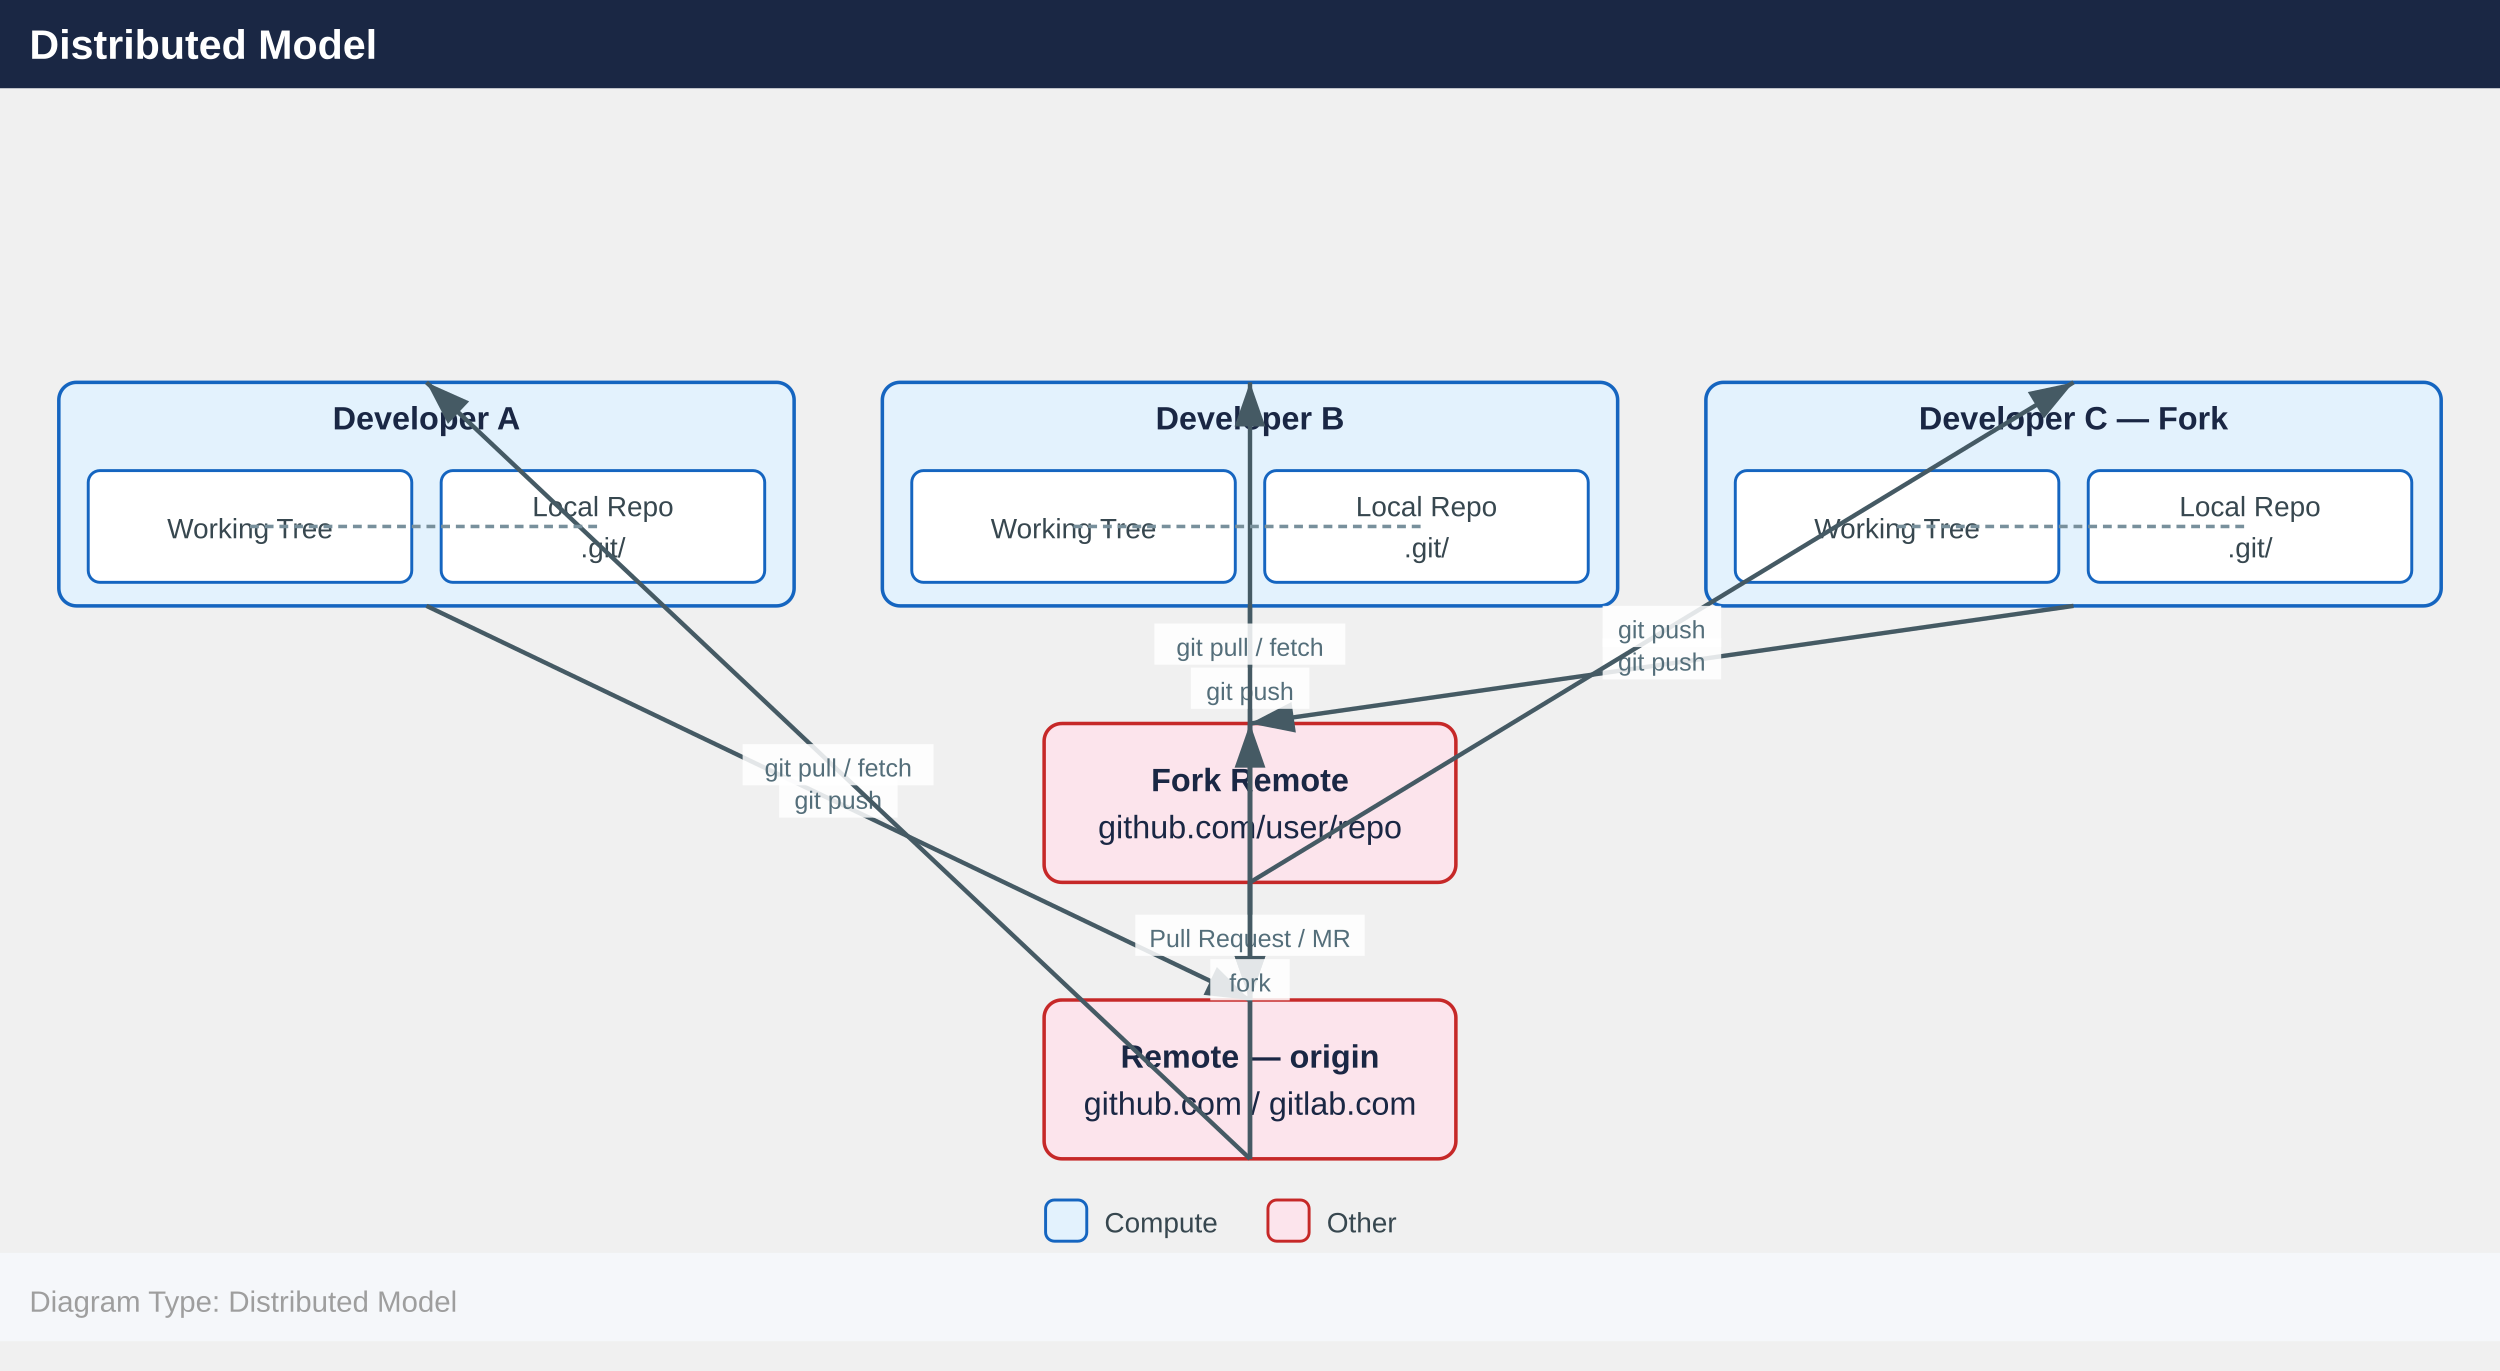
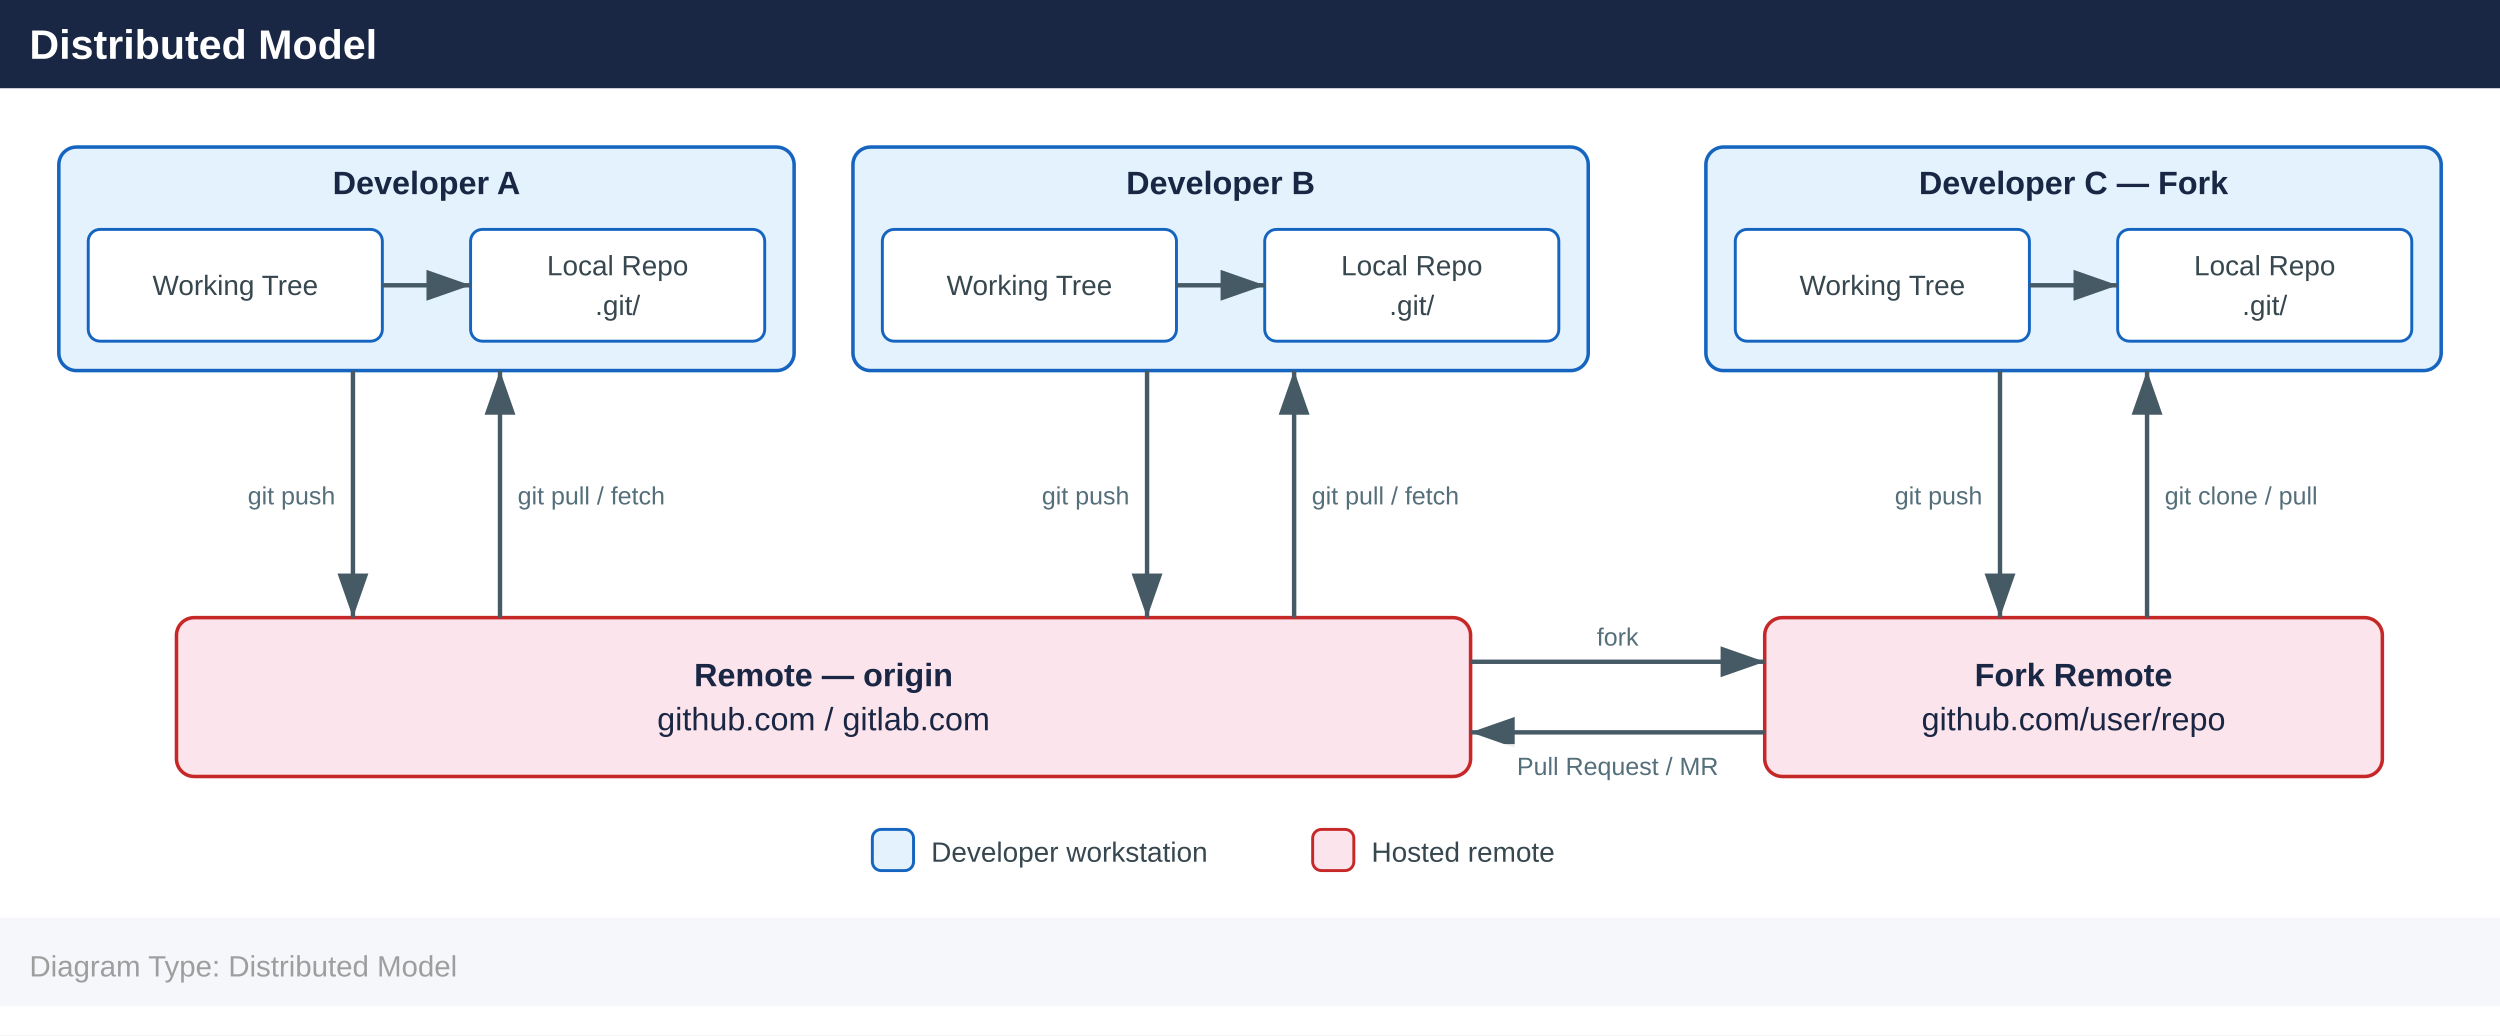
- <svg xmlns="http://www.w3.org/2000/svg" width="850" height="466" viewBox="0 0 850 466">
+ <svg xmlns="http://www.w3.org/2000/svg" width="850" height="352" viewBox="0 0 850 352">
  <defs>
-     <marker id="arrowhead" markerWidth="10" markerHeight="7" refX="10" refY="3.5" orient="auto">
+     <marker id="arr" markerWidth="10" markerHeight="7" refX="10" refY="3.5" orient="auto">
      <polygon points="0 0, 10 3.5, 0 7" fill="#455a64" />
    </marker>
+     <marker id="arrs" markerWidth="10" markerHeight="7" refX="0" refY="3.5" orient="auto">
+       <polygon points="10 0, 0 3.5, 10 7" fill="#455a64" />
+     </marker>
  </defs>
+   <rect x="0" y="0" width="850" height="352" fill="#ffffff" />
  <rect x="0" y="0" width="850" height="30" fill="#1a2744" />
  <text x="10" y="20" font-family="Arial,Helvetica,sans-serif" font-size="14" font-weight="bold" fill="#ffffff">Distributed Model</text>
-   <rect x="20.0" y="130.0" width="250.0" height="76.0" rx="6" fill="#e3f2fd" stroke="#1565c0" stroke-width="1.2" />
-   <text x="145.0" y="146.0" text-anchor="middle" font-family="Arial,Helvetica,sans-serif" font-size="11" font-weight="700" fill="#1a2744">Developer A</text>
-   <rect x="30.0" y="160.0" width="110.0" height="38.0" rx="4" fill="#ffffff" stroke="#1565c0" stroke-width="1" />
-   <text x="85.0" y="183.0" text-anchor="middle" font-family="Arial,Helvetica,sans-serif" font-size="9.5" fill="#37474f">Working Tree</text>
-   <rect x="150.0" y="160.0" width="110.0" height="38.0" rx="4" fill="#ffffff" stroke="#1565c0" stroke-width="1" />
-   <text x="205.0" y="175.5" text-anchor="middle" font-family="Arial,Helvetica,sans-serif" font-size="9.5" fill="#37474f">Local Repo</text>
-   <text x="205.0" y="189.5" text-anchor="middle" font-family="Arial,Helvetica,sans-serif" font-size="9.5" fill="#37474f">.git/</text>
-   <rect x="300.0" y="130.0" width="250.0" height="76.0" rx="6" fill="#e3f2fd" stroke="#1565c0" stroke-width="1.2" />
-   <text x="425.0" y="146.0" text-anchor="middle" font-family="Arial,Helvetica,sans-serif" font-size="11" font-weight="700" fill="#1a2744">Developer B</text>
-   <rect x="310.0" y="160.0" width="110.0" height="38.0" rx="4" fill="#ffffff" stroke="#1565c0" stroke-width="1" />
-   <text x="365.0" y="183.0" text-anchor="middle" font-family="Arial,Helvetica,sans-serif" font-size="9.5" fill="#37474f">Working Tree</text>
-   <rect x="430.0" y="160.0" width="110.0" height="38.0" rx="4" fill="#ffffff" stroke="#1565c0" stroke-width="1" />
-   <text x="485.0" y="175.5" text-anchor="middle" font-family="Arial,Helvetica,sans-serif" font-size="9.5" fill="#37474f">Local Repo</text>
-   <text x="485.0" y="189.5" text-anchor="middle" font-family="Arial,Helvetica,sans-serif" font-size="9.5" fill="#37474f">.git/</text>
-   <rect x="580.0" y="130.0" width="250.0" height="76.0" rx="6" fill="#e3f2fd" stroke="#1565c0" stroke-width="1.2" />
-   <text x="705.0" y="146.0" text-anchor="middle" font-family="Arial,Helvetica,sans-serif" font-size="11" font-weight="700" fill="#1a2744">Developer C — Fork</text>
-   <rect x="590.0" y="160.0" width="110.0" height="38.0" rx="4" fill="#ffffff" stroke="#1565c0" stroke-width="1" />
-   <text x="645.0" y="183.0" text-anchor="middle" font-family="Arial,Helvetica,sans-serif" font-size="9.5" fill="#37474f">Working Tree</text>
-   <rect x="710.0" y="160.0" width="110.0" height="38.0" rx="4" fill="#ffffff" stroke="#1565c0" stroke-width="1" />
-   <text x="765.0" y="175.5" text-anchor="middle" font-family="Arial,Helvetica,sans-serif" font-size="9.5" fill="#37474f">Local Repo</text>
-   <text x="765.0" y="189.5" text-anchor="middle" font-family="Arial,Helvetica,sans-serif" font-size="9.5" fill="#37474f">.git/</text>
-   <rect x="355.0" y="246.0" width="140.0" height="54.0" rx="6" fill="#fce4ec" stroke="#c62828" stroke-width="1.2" />
-   <text x="425.0" y="269.0" text-anchor="middle" font-family="Arial,Helvetica,sans-serif" font-size="11" font-weight="700" fill="#1a2744">Fork Remote</text>
-   <text x="425.0" y="285.0" text-anchor="middle" font-family="Arial,Helvetica,sans-serif" font-size="11" font-weight="400" fill="#1a2744">github.com/user/repo</text>
-   <rect x="355.0" y="340.0" width="140.0" height="54.0" rx="6" fill="#fce4ec" stroke="#c62828" stroke-width="1.2" />
-   <text x="425.0" y="363.0" text-anchor="middle" font-family="Arial,Helvetica,sans-serif" font-size="11" font-weight="700" fill="#1a2744">Remote — origin</text>
-   <text x="425.0" y="379.0" text-anchor="middle" font-family="Arial,Helvetica,sans-serif" font-size="11" font-weight="400" fill="#1a2744">github.com / gitlab.com</text>
-   <line x1="705.0" y1="206.0" x2="425.0" y2="246.0" stroke="#455a64" stroke-width="1.5" marker-end="url(#arrowhead)" />
-   <rect x="544.9" y="217.0" width="40.3" height="14" fill="#ffffff" opacity="0.85" />
-   <text x="565.0" y="228.0" text-anchor="middle" font-family="Arial,Helvetica,sans-serif" font-size="8.5" fill="#546e7a">git push</text>
-   <line x1="145.0" y1="206.0" x2="425.0" y2="340.0" stroke="#455a64" stroke-width="1.5" marker-end="url(#arrowhead)" />
-   <rect x="264.9" y="264.0" width="40.3" height="14" fill="#ffffff" opacity="0.85" />
-   <text x="285.0" y="275.0" text-anchor="middle" font-family="Arial,Helvetica,sans-serif" font-size="8.5" fill="#546e7a">git push</text>
-   <line x1="425.0" y1="206.0" x2="425.0" y2="340.0" stroke="#455a64" stroke-width="1.5" marker-end="url(#arrowhead)" />
-   <rect x="404.9" y="227.0" width="40.3" height="14" fill="#ffffff" opacity="0.85" />
-   <text x="425.0" y="238.0" text-anchor="middle" font-family="Arial,Helvetica,sans-serif" font-size="8.5" fill="#546e7a">git push</text>
-   <line x1="425.0" y1="300.0" x2="705.0" y2="130.0" stroke="#455a64" stroke-width="1.5" marker-end="url(#arrowhead)" />
-   <rect x="544.9" y="206.0" width="40.3" height="14" fill="#ffffff" opacity="0.85" />
-   <text x="565.0" y="217.0" text-anchor="middle" font-family="Arial,Helvetica,sans-serif" font-size="8.5" fill="#546e7a">git push</text>
-   <line x1="425.0" y1="300.0" x2="425.0" y2="340.0" stroke="#455a64" stroke-width="1.5" marker-end="url(#arrowhead)" />
-   <rect x="386.0" y="311.0" width="78.0" height="14" fill="#ffffff" opacity="0.85" />
-   <text x="425.0" y="322.0" text-anchor="middle" font-family="Arial,Helvetica,sans-serif" font-size="8.5" fill="#546e7a">Pull Request / MR</text>
-   <line x1="425.0" y1="394.0" x2="425.0" y2="130.0" stroke="#455a64" stroke-width="1.5" marker-end="url(#arrowhead)" />
-   <rect x="392.5" y="212.0" width="64.9" height="14" fill="#ffffff" opacity="0.85" />
-   <text x="425.0" y="223.0" text-anchor="middle" font-family="Arial,Helvetica,sans-serif" font-size="8.5" fill="#546e7a">git pull / fetch</text>
-   <line x1="425.0" y1="394.0" x2="145.0" y2="130.0" stroke="#455a64" stroke-width="1.5" marker-end="url(#arrowhead)" />
-   <rect x="252.5" y="253.0" width="64.9" height="14" fill="#ffffff" opacity="0.85" />
-   <text x="285.0" y="264.0" text-anchor="middle" font-family="Arial,Helvetica,sans-serif" font-size="8.5" fill="#546e7a">git pull / fetch</text>
-   <line x1="425.0" y1="394.0" x2="425.0" y2="246.0" stroke="#455a64" stroke-width="1.5" marker-end="url(#arrowhead)" />
-   <rect x="411.5" y="326.1" width="27.0" height="14" fill="#ffffff" opacity="0.85" />
-   <text x="425.0" y="337.1" text-anchor="middle" font-family="Arial,Helvetica,sans-serif" font-size="8.5" fill="#546e7a">fork</text>
-   <line x1="85.0" y1="179.0" x2="205.0" y2="179.0" stroke="#78909c" stroke-width="1.2" stroke-dasharray="3,2" />
-   <line x1="365.0" y1="179.0" x2="485.0" y2="179.0" stroke="#78909c" stroke-width="1.2" stroke-dasharray="3,2" />
-   <line x1="645.0" y1="179.0" x2="765.0" y2="179.0" stroke="#78909c" stroke-width="1.2" stroke-dasharray="3,2" />
-   <rect x="355.5" y="408.0" width="14" height="14" rx="3" fill="#e3f2fd" stroke="#1565c0" stroke-width="1" />
-   <text x="375.5" y="419.0" font-family="Arial,Helvetica,sans-serif" font-size="9.5" fill="#37474f">Compute</text>
-   <rect x="431.1" y="408.0" width="14" height="14" rx="3" fill="#fce4ec" stroke="#c62828" stroke-width="1" />
-   <text x="451.1" y="419.0" font-family="Arial,Helvetica,sans-serif" font-size="9.5" fill="#37474f">Other</text>
-   <rect x="0" y="426.0" width="850" height="30" fill="#f5f7fa" />
-   <text x="10" y="446.0" font-family="Arial,Helvetica,sans-serif" font-size="10" fill="#9e9e9e">Diagram Type: Distributed Model</text>
+   <rect x="20" y="50" width="250" height="76" rx="6" fill="#e3f2fd" stroke="#1565c0" stroke-width="1.2" />
+   <text x="145.0" y="66" text-anchor="middle" font-family="Arial,Helvetica,sans-serif" font-size="11" font-weight="700" fill="#1a2744">Developer A</text>
+   <rect x="30" y="78" width="100" height="38" rx="4" fill="#ffffff" stroke="#1565c0" stroke-width="1" />
+   <text x="80.0" y="100.3" text-anchor="middle" font-family="Arial,Helvetica,sans-serif" font-size="9.5" fill="#37474f">Working Tree</text>
+   <rect x="160" y="78" width="100" height="38" rx="4" fill="#ffffff" stroke="#1565c0" stroke-width="1" />
+   <text x="210.0" y="93.6" text-anchor="middle" font-family="Arial,Helvetica,sans-serif" font-size="9.5" fill="#37474f">Local Repo</text>
+   <text x="210.0" y="107.1" text-anchor="middle" font-family="Arial,Helvetica,sans-serif" font-size="9.5" fill="#37474f">.git/</text>
+   <polyline points="130,97 160,97" fill="none" stroke="#455a64" stroke-width="1.5" marker-end="url(#arr)" />
+   <rect x="290" y="50" width="250" height="76" rx="6" fill="#e3f2fd" stroke="#1565c0" stroke-width="1.2" />
+   <text x="415.0" y="66" text-anchor="middle" font-family="Arial,Helvetica,sans-serif" font-size="11" font-weight="700" fill="#1a2744">Developer B</text>
+   <rect x="300" y="78" width="100" height="38" rx="4" fill="#ffffff" stroke="#1565c0" stroke-width="1" />
+   <text x="350.0" y="100.3" text-anchor="middle" font-family="Arial,Helvetica,sans-serif" font-size="9.5" fill="#37474f">Working Tree</text>
+   <rect x="430" y="78" width="100" height="38" rx="4" fill="#ffffff" stroke="#1565c0" stroke-width="1" />
+   <text x="480.0" y="93.6" text-anchor="middle" font-family="Arial,Helvetica,sans-serif" font-size="9.5" fill="#37474f">Local Repo</text>
+   <text x="480.0" y="107.1" text-anchor="middle" font-family="Arial,Helvetica,sans-serif" font-size="9.5" fill="#37474f">.git/</text>
+   <polyline points="400,97 430,97" fill="none" stroke="#455a64" stroke-width="1.5" marker-end="url(#arr)" />
+   <rect x="580" y="50" width="250" height="76" rx="6" fill="#e3f2fd" stroke="#1565c0" stroke-width="1.2" />
+   <text x="705.0" y="66" text-anchor="middle" font-family="Arial,Helvetica,sans-serif" font-size="11" font-weight="700" fill="#1a2744">Developer C — Fork</text>
+   <rect x="590" y="78" width="100" height="38" rx="4" fill="#ffffff" stroke="#1565c0" stroke-width="1" />
+   <text x="640.0" y="100.3" text-anchor="middle" font-family="Arial,Helvetica,sans-serif" font-size="9.5" fill="#37474f">Working Tree</text>
+   <rect x="720" y="78" width="100" height="38" rx="4" fill="#ffffff" stroke="#1565c0" stroke-width="1" />
+   <text x="770.0" y="93.6" text-anchor="middle" font-family="Arial,Helvetica,sans-serif" font-size="9.5" fill="#37474f">Local Repo</text>
+   <text x="770.0" y="107.1" text-anchor="middle" font-family="Arial,Helvetica,sans-serif" font-size="9.5" fill="#37474f">.git/</text>
+   <polyline points="690,97 720,97" fill="none" stroke="#455a64" stroke-width="1.5" marker-end="url(#arr)" />
+   <rect x="60" y="210" width="440" height="54" rx="6" fill="#fce4ec" stroke="#c62828" stroke-width="1.2" />
+   <text x="280.0" y="233.3" text-anchor="middle" font-family="Arial,Helvetica,sans-serif" font-size="11" font-weight="700" fill="#1a2744">Remote — origin</text>
+   <text x="280.0" y="248.3" text-anchor="middle" font-family="Arial,Helvetica,sans-serif" font-size="11" font-weight="400" fill="#1a2744">github.com / gitlab.com</text>
+   <rect x="600" y="210" width="210" height="54" rx="6" fill="#fce4ec" stroke="#c62828" stroke-width="1.2" />
+   <text x="705.0" y="233.3" text-anchor="middle" font-family="Arial,Helvetica,sans-serif" font-size="11" font-weight="700" fill="#1a2744">Fork Remote</text>
+   <text x="705.0" y="248.3" text-anchor="middle" font-family="Arial,Helvetica,sans-serif" font-size="11" font-weight="400" fill="#1a2744">github.com/user/repo</text>
+   <polyline points="120,126 120,210" fill="none" stroke="#455a64" stroke-width="1.5" marker-end="url(#arr)" />
+   <rect x="71.9" y="161.0" width="46.1" height="14" fill="#ffffff" opacity="0.9" />
+   <text x="114" y="171.5" text-anchor="end" font-family="Arial,Helvetica,sans-serif" font-size="8.5" fill="#546e7a">git push</text>
+   <polyline points="170,210 170,126" fill="none" stroke="#455a64" stroke-width="1.5" marker-end="url(#arr)" />
+   <rect x="172.0" y="161.0" width="84.2" height="14" fill="#ffffff" opacity="0.9" />
+   <text x="176" y="171.5" text-anchor="start" font-family="Arial,Helvetica,sans-serif" font-size="8.5" fill="#546e7a">git pull / fetch</text>
+   <polyline points="390,126 390,210" fill="none" stroke="#455a64" stroke-width="1.5" marker-end="url(#arr)" />
+   <rect x="341.9" y="161.0" width="46.1" height="14" fill="#ffffff" opacity="0.9" />
+   <text x="384" y="171.5" text-anchor="end" font-family="Arial,Helvetica,sans-serif" font-size="8.5" fill="#546e7a">git push</text>
+   <polyline points="440,210 440,126" fill="none" stroke="#455a64" stroke-width="1.5" marker-end="url(#arr)" />
+   <rect x="442.0" y="161.0" width="84.2" height="14" fill="#ffffff" opacity="0.9" />
+   <text x="446" y="171.5" text-anchor="start" font-family="Arial,Helvetica,sans-serif" font-size="8.5" fill="#546e7a">git pull / fetch</text>
+   <polyline points="680,126 680,210" fill="none" stroke="#455a64" stroke-width="1.5" marker-end="url(#arr)" />
+   <rect x="631.9" y="161.0" width="46.1" height="14" fill="#ffffff" opacity="0.9" />
+   <text x="674" y="171.5" text-anchor="end" font-family="Arial,Helvetica,sans-serif" font-size="8.5" fill="#546e7a">git push</text>
+   <polyline points="730,210 730,126" fill="none" stroke="#455a64" stroke-width="1.5" marker-end="url(#arr)" />
+   <rect x="732.0" y="161.0" width="84.2" height="14" fill="#ffffff" opacity="0.9" />
+   <text x="736" y="171.5" text-anchor="start" font-family="Arial,Helvetica,sans-serif" font-size="8.5" fill="#546e7a">git clone / pull</text>
+   <polyline points="500,225 600,225" fill="none" stroke="#455a64" stroke-width="1.5" marker-end="url(#arr)" />
+   <rect x="536.5" y="209.0" width="27.0" height="14" fill="#ffffff" opacity="0.9" />
+   <text x="550" y="219.5" text-anchor="middle" font-family="Arial,Helvetica,sans-serif" font-size="8.5" fill="#546e7a">fork</text>
+   <polyline points="600,249 500,249" fill="none" stroke="#455a64" stroke-width="1.5" marker-end="url(#arr)" />
+   <rect x="505.5" y="253.0" width="88.9" height="14" fill="#ffffff" opacity="0.9" />
+   <text x="550" y="263.5" text-anchor="middle" font-family="Arial,Helvetica,sans-serif" font-size="8.5" fill="#546e7a">Pull Request / MR</text>
+   <rect x="296.6" y="282" width="14" height="14" rx="3" fill="#e3f2fd" stroke="#1565c0" stroke-width="1" />
+   <text x="316.6" y="293" font-family="Arial,Helvetica,sans-serif" font-size="9.5" fill="#37474f">Developer workstation</text>
+   <rect x="446.3" y="282" width="14" height="14" rx="3" fill="#fce4ec" stroke="#c62828" stroke-width="1" />
+   <text x="466.3" y="293" font-family="Arial,Helvetica,sans-serif" font-size="9.5" fill="#37474f">Hosted remote</text>
+   <rect x="0" y="312" width="850" height="30" fill="#f5f7fa" />
+   <text x="10" y="332" font-family="Arial,Helvetica,sans-serif" font-size="10" fill="#9e9e9e">Diagram Type: Distributed Model</text>
</svg>
